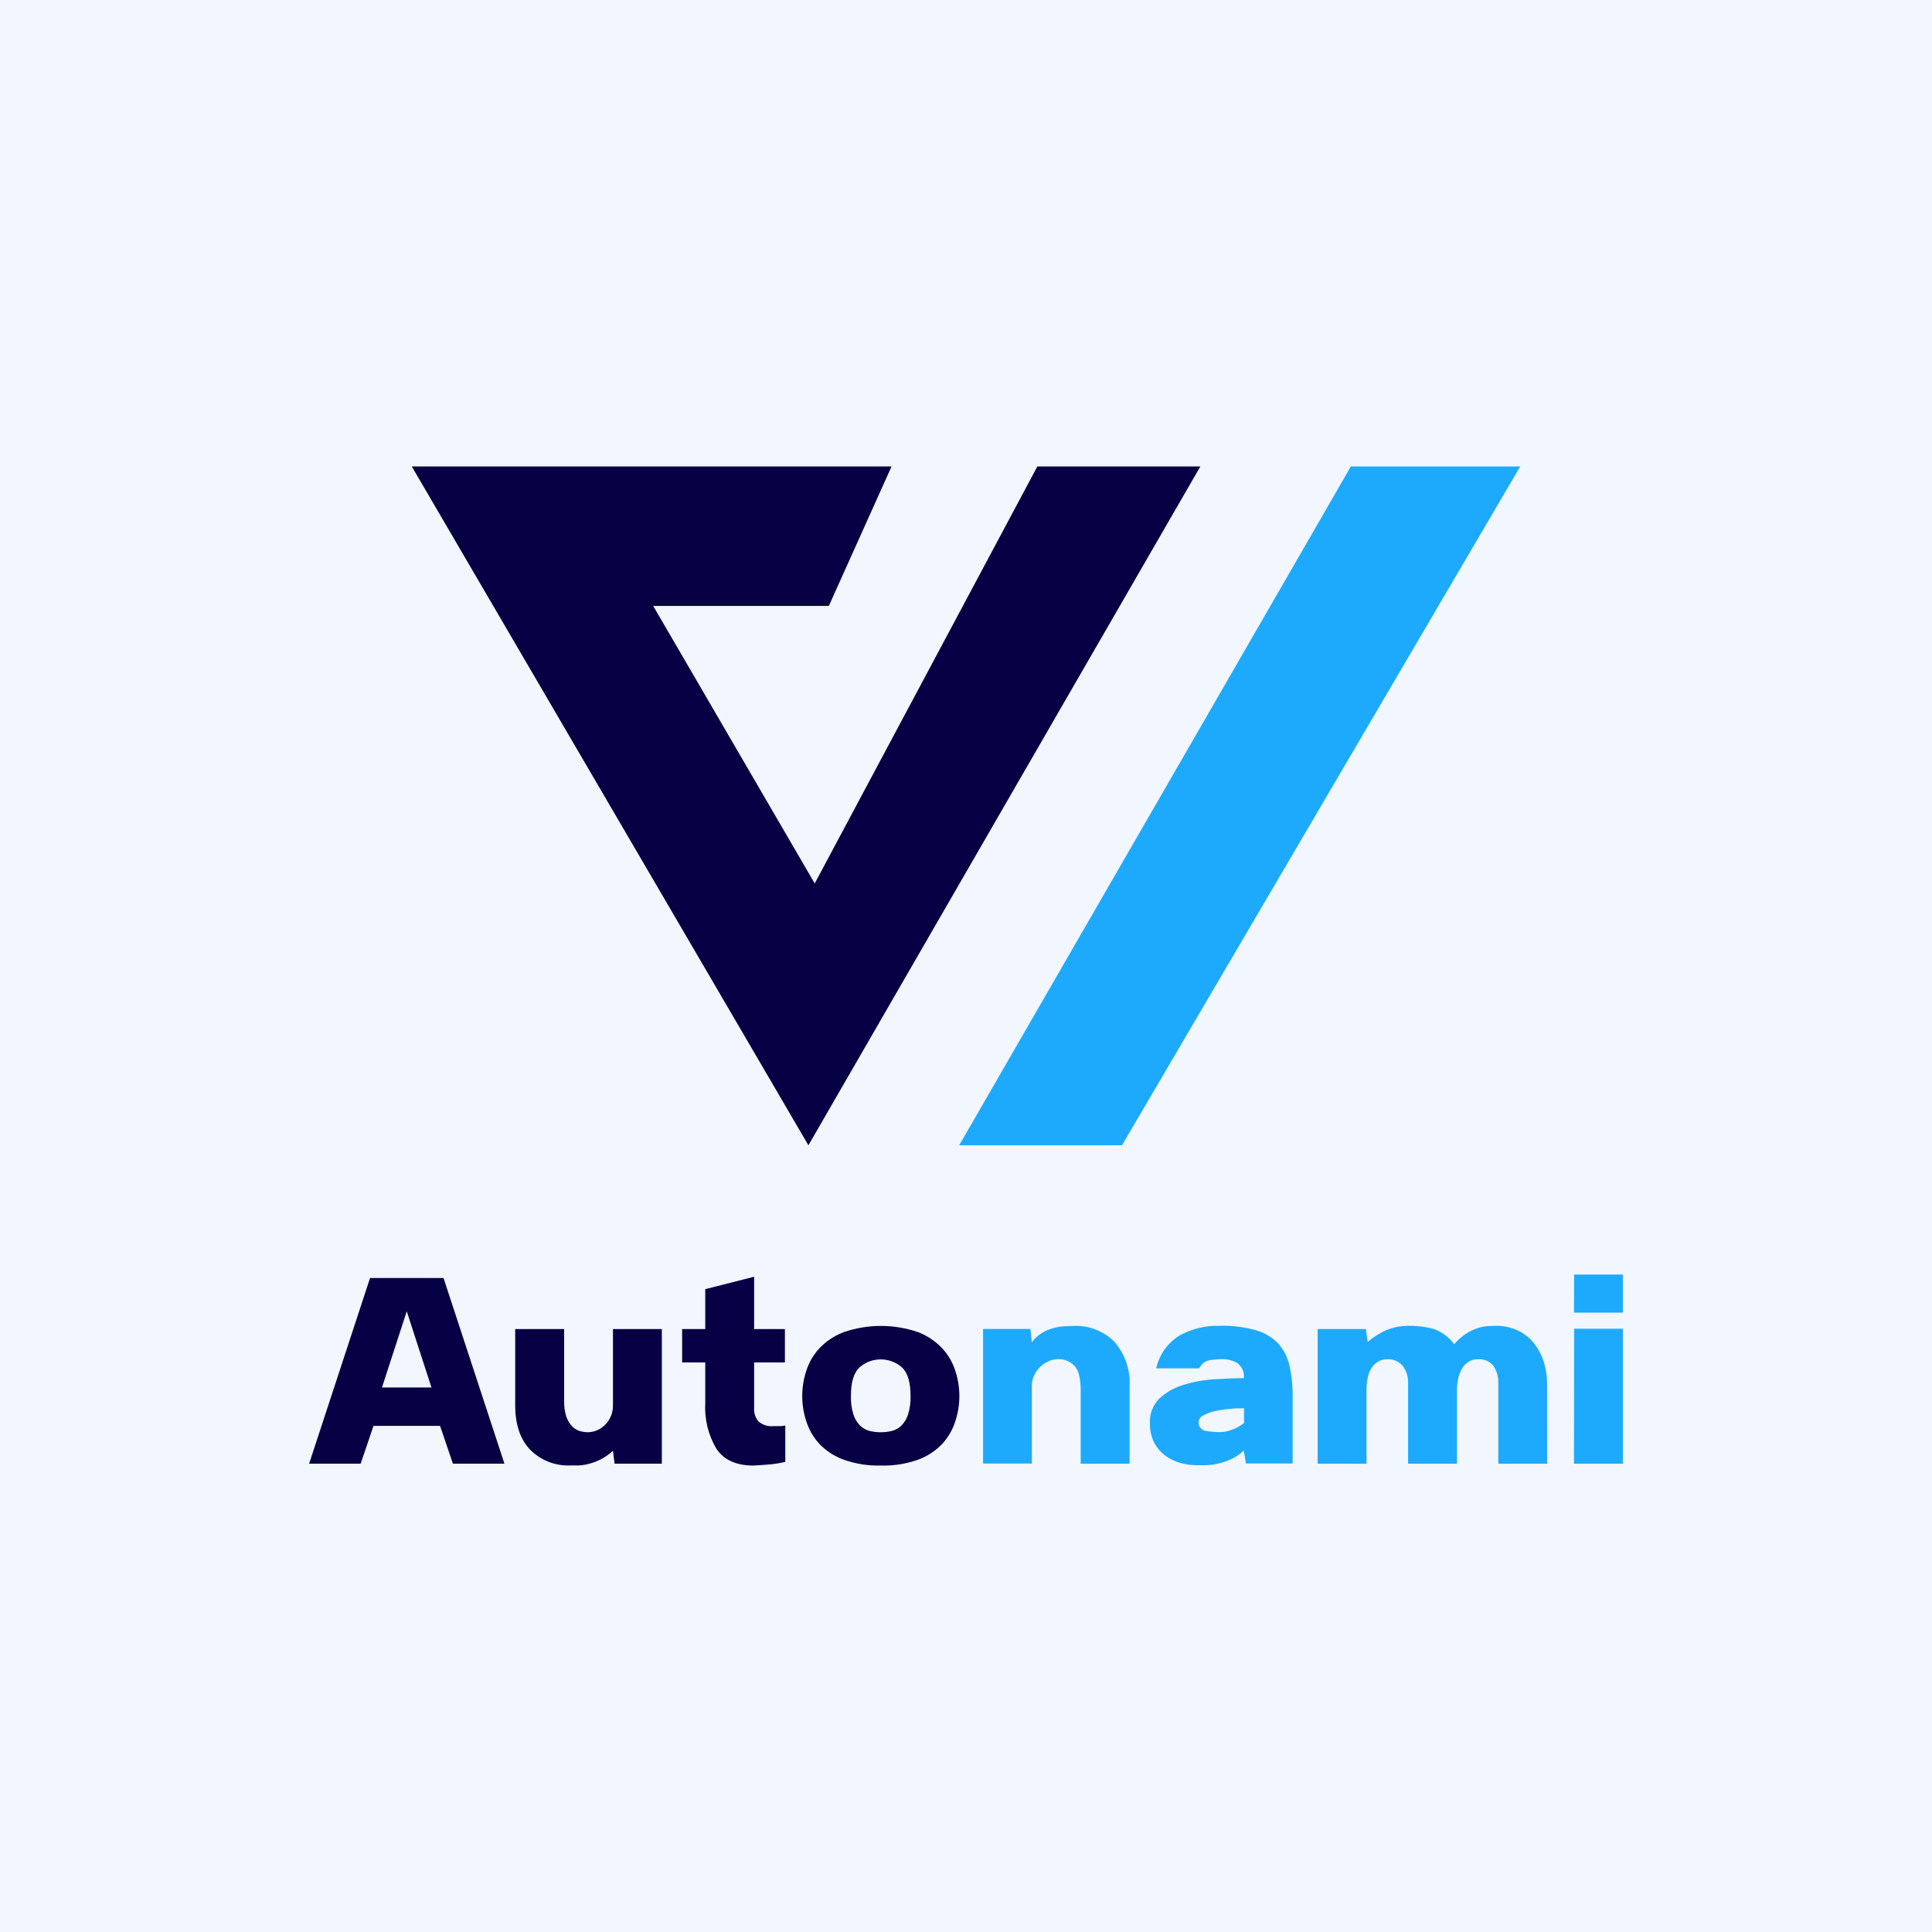
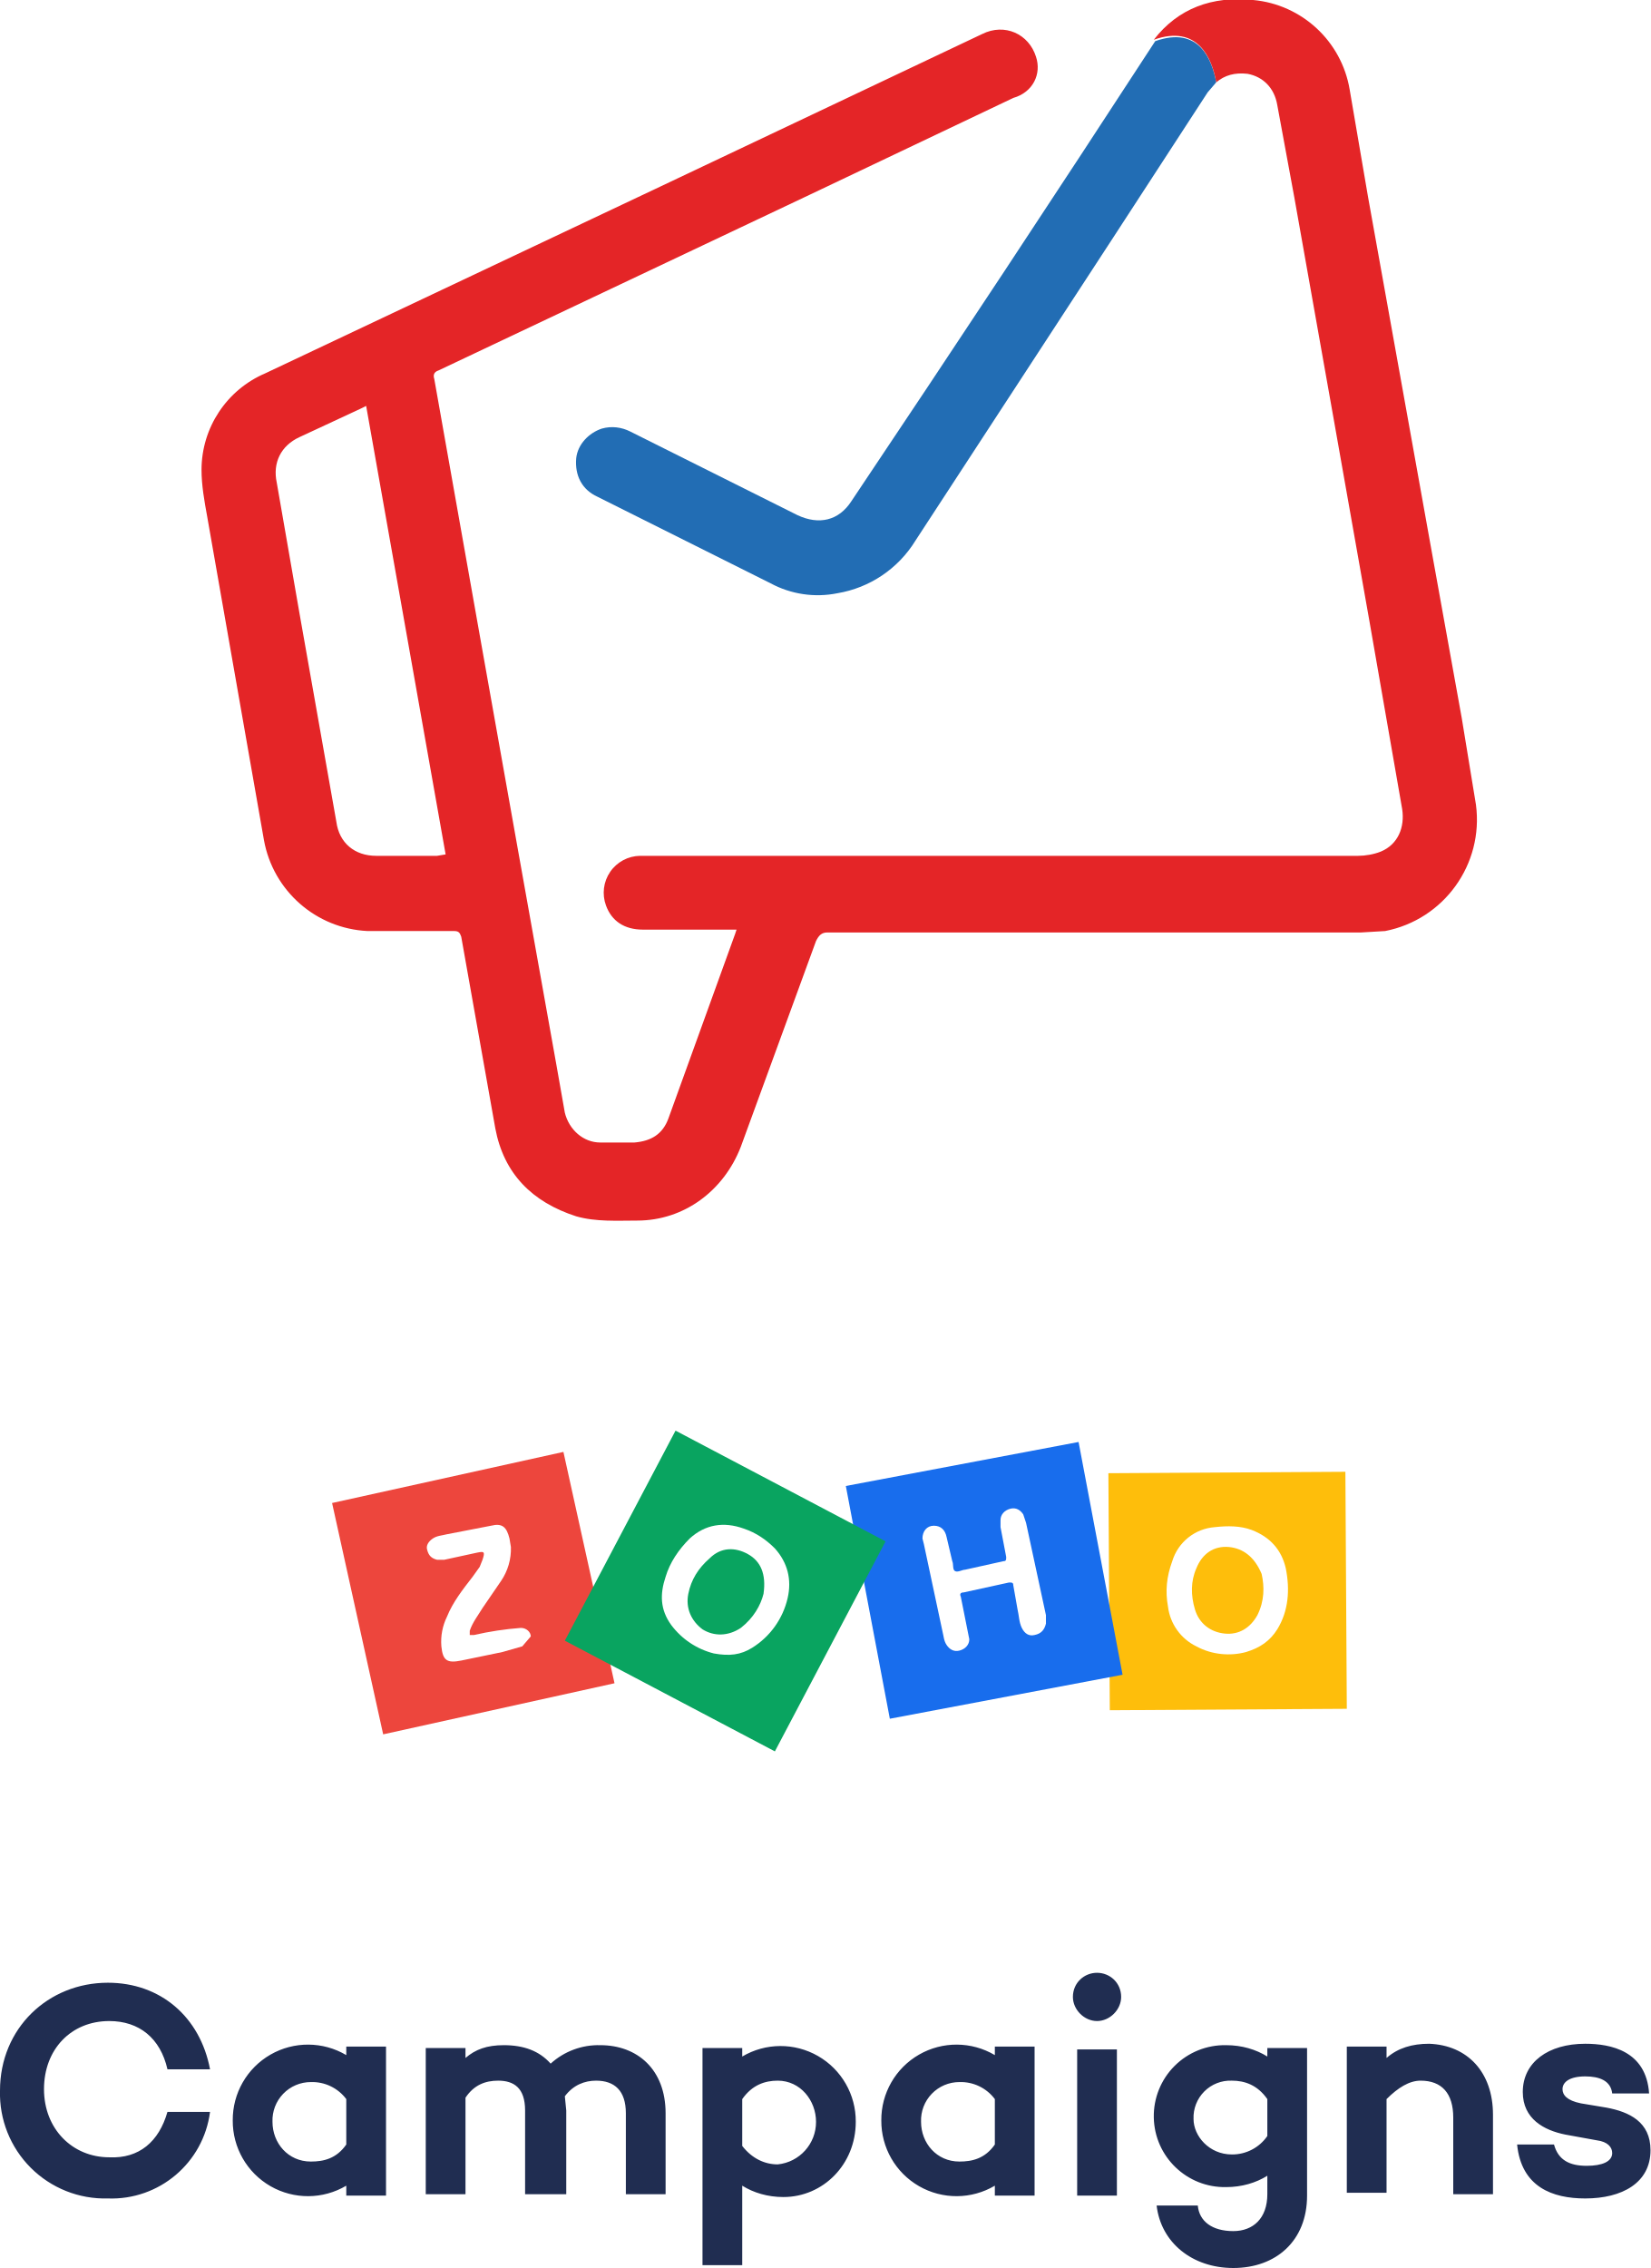
- <svg xmlns="http://www.w3.org/2000/svg" id="Layer_1" data-name="Layer 1" viewBox="0 0 300 300">
-   <defs>
-     <style>.cls-1{fill:#f1f6ff;}.cls-2{fill:#070045;}.cls-3{fill:#1daafc;}</style>
-   </defs>
-   <rect class="cls-1" width="300" height="300" />
-   <polygon class="cls-2" points="63.94 72.43 125.53 177.84 186.39 72.43 161.08 72.43 126.51 137.18 101.43 94.09 128.7 94.09 138.44 72.43 63.94 72.43" />
-   <polygon class="cls-3" points="148.94 177.84 174.22 177.84 236.06 72.43 209.76 72.43 148.94 177.84" />
-   <path class="cls-2" d="M78.33,227.28h-8l-2-5.87H58l-2,5.87H48l9.46-28.83H68.87ZM67,215.45l-3.84-11.83-3.85,11.83Z" />
-   <path class="cls-2" d="M91.34,222.4a3.86,3.86,0,0,0,2.76-1.31,4.16,4.16,0,0,0,1.08-2.88V206.38h7.59v20.9H95.43l-.25-2a9,9,0,0,1-1.92,1.34,8.53,8.53,0,0,1-1.8.68,7.48,7.48,0,0,1-1.57.25l-1.26,0a8.29,8.29,0,0,1-6.31-2.44C80.78,223.5,80,221.2,80,218.21V206.38H87.6v11.14a7.61,7.61,0,0,0,.31,2.37,4.46,4.46,0,0,0,.84,1.5,2.8,2.8,0,0,0,1.19.79A4.61,4.61,0,0,0,91.34,222.4Z" />
-   <path class="cls-2" d="M117,227.57q-4,0-5.74-2.58a12.49,12.49,0,0,1-1.75-7.08v-6.35h-3.59v-5.18h3.59v-6.2l7.59-1.93v8.13h4.78v5.18h-4.78v7.16a2.82,2.82,0,0,0,.69,2,3,3,0,0,0,2.27.73H121a3.71,3.71,0,0,0,.94-.1V227a17,17,0,0,1-2.39.39C118.53,227.47,117.7,227.54,117,227.57Z" />
-   <path class="cls-2" d="M136.77,227.57a15.9,15.9,0,0,1-5.81-.93,9.81,9.81,0,0,1-3.77-2.48,9.35,9.35,0,0,1-2-3.5,12.45,12.45,0,0,1,0-7.76,9.24,9.24,0,0,1,2-3.49,10.25,10.25,0,0,1,3.77-2.54,17.8,17.8,0,0,1,11.65,0,10.29,10.29,0,0,1,3.74,2.54,9.24,9.24,0,0,1,2,3.49,12.45,12.45,0,0,1,0,7.76,9.35,9.35,0,0,1-2,3.5,9.84,9.84,0,0,1-3.74,2.48A15.92,15.92,0,0,1,136.77,227.57Zm0-5.17a7.27,7.27,0,0,0,1.77-.22,3.2,3.2,0,0,0,1.48-.87,4.36,4.36,0,0,0,1-1.73,8.88,8.88,0,0,0,.37-2.82c0-2.12-.44-3.59-1.33-4.43a5,5,0,0,0-6.6,0c-.89.84-1.33,2.31-1.33,4.43a8.88,8.88,0,0,0,.37,2.82,4.36,4.36,0,0,0,1,1.73,3.2,3.2,0,0,0,1.48.87A7.21,7.21,0,0,0,136.77,222.4Z" />
-   <path class="cls-3" d="M160.22,208.43a5.66,5.66,0,0,1,1.63-1.49,7,7,0,0,1,1.77-.73,9.06,9.06,0,0,1,1.7-.27c.55,0,1-.05,1.36-.05a8.42,8.42,0,0,1,6.36,2.46,9.62,9.62,0,0,1,2.36,6.93v12h-7.59V215.94c0-1.93-.33-3.23-1-3.89a3.4,3.4,0,0,0-2.49-1,3.7,3.7,0,0,0-1.47.31,4.54,4.54,0,0,0-1.31.87,4.66,4.66,0,0,0-.94,1.28,3.56,3.56,0,0,0-.37,1.58v12.17h-7.58v-20.9H160Z" />
-   <path class="cls-3" d="M193.14,214a2.54,2.54,0,0,0-1-2.34,4.53,4.53,0,0,0-2.46-.61,10.89,10.89,0,0,0-1.87.17,2.11,2.11,0,0,0-1.58,1.25h-6.7a8.11,8.11,0,0,1,3.57-5.06,12.17,12.17,0,0,1,6.33-1.54,18.89,18.89,0,0,1,5.52.67,7.71,7.71,0,0,1,3.45,2,7.49,7.49,0,0,1,1.8,3.42,20.59,20.59,0,0,1,.52,4.91v10.38h-7.25l-.34-2a7.4,7.4,0,0,1-2,1.34,9.85,9.85,0,0,1-2,.68,10.15,10.15,0,0,1-1.87.25l-1.5,0a9.33,9.33,0,0,1-2.42-.34,7.2,7.2,0,0,1-2.34-1.11,6.06,6.06,0,0,1-1.75-2,6.34,6.34,0,0,1-.69-3.08,5.05,5.05,0,0,1,1.43-3.8,9.45,9.45,0,0,1,3.6-2.09,19.74,19.74,0,0,1,4.73-.91C190,214.09,191.63,214,193.14,214Zm-7,6.78a1.24,1.24,0,0,0,1.06,1.4,13.59,13.59,0,0,0,2.44.2,5.27,5.27,0,0,0,1.53-.33,6.61,6.61,0,0,0,2-1.07v-2.3c-.72,0-1.5,0-2.32.1a16,16,0,0,0-2.26.35,6.52,6.52,0,0,0-1.73.65A1.16,1.16,0,0,0,186.14,220.8Z" />
-   <path class="cls-3" d="M240.24,227.28h-7.58V214.81a4.58,4.58,0,0,0-.74-2.68,2.74,2.74,0,0,0-2.42-1.06,2.56,2.56,0,0,0-1.55.44,3.31,3.31,0,0,0-1,1.11,5.54,5.54,0,0,0-.54,1.5,8.7,8.7,0,0,0-.17,1.68v11.48h-7.59V214.81a4.27,4.27,0,0,0-.81-2.68,2.88,2.88,0,0,0-2.44-1.06,2.56,2.56,0,0,0-1.55.44,3.31,3.31,0,0,0-1,1.11,4.66,4.66,0,0,0-.51,1.5,9.54,9.54,0,0,0-.15,1.68v11.48h-7.59v-20.9h7.49l.29,2a12,12,0,0,1,2.12-1.47,8.86,8.86,0,0,1,1.8-.72,7.47,7.47,0,0,1,1.41-.27c.39,0,.69-.05.88-.05a14.53,14.53,0,0,1,4,.48,6.7,6.7,0,0,1,3.21,2.38,8.65,8.65,0,0,1,1.87-1.65,8.33,8.33,0,0,1,1.77-.85,6.93,6.93,0,0,1,1.56-.31c.47,0,.89-.05,1.25-.05a7.82,7.82,0,0,1,3.3.67,6.92,6.92,0,0,1,2.52,1.89,8.86,8.86,0,0,1,1.6,2.9,11.78,11.78,0,0,1,.56,3.73Z" />
-   <path class="cls-3" d="M244.43,197.91H252v5.91h-7.59Zm0,8.42H252v20.95h-7.59Z" />
+ <svg xmlns="http://www.w3.org/2000/svg" baseProfile="tiny" version="1.2" viewBox="0 0 116.3 159.8">
+   <defs />
+   <path fill="#FEBE0B" d="M78.1 103.8l.1 16.7 16.7-.1-.1-16.7-16.7.1zm11.9 11c-.5.8-1.2 1.3-2.2 1.6-1.1.3-2.4.2-3.5-.4a3.6 3.6 0 01-2-2.8c-.2-1.1-.1-2.1.3-3.2a3.4 3.4 0 013-2.4c.9-.1 1.8-.1 2.6.2 1.3.5 2.1 1.4 2.4 2.7.3 1.5.2 3-.6 4.3z" />
+   <path fill="#FEBE0B" d="M86.6 109c-1.1-.1-1.9.5-2.3 1.5-.4.9-.4 1.9-.1 2.9.3 1 1.1 1.6 2.1 1.7 1 .1 1.8-.4 2.3-1.3.5-1 .5-2 .3-2.9-.5-1.2-1.3-1.8-2.3-1.9z" />
+   <path fill="#186DED" d="M59.6 104.7l3.1 16.4 16.4-3.1-3.1-16.4-16.4 3.1zm14.1 9.7c-.1.4-.3.7-.8.8-.4.1-.7-.1-.9-.5-.2-.4-.2-.9-.3-1.3l-.3-1.7c0-.2-.1-.2-.3-.2l-3.2.7c-.2 0-.3.1-.2.3l.5 2.5.1.5c0 .4-.3.7-.7.8-.4.1-.7-.1-.9-.4-.2-.3-.2-.6-.3-1l-1.3-6.1-.1-.4c0-.5.3-.9.8-.9s.8.3.9.8l.4 1.7c.1.2 0 .6.2.7.2.1.5-.1.7-.1l2.7-.6c.2 0 .2-.1.2-.3l-.4-2.1v-.5c0-.4.3-.7.7-.8.4-.1.7.1.9.4l.2.6 1.4 6.5v.6z" />
+   <path fill="#ED463D" d="M23.4 105.9l3.6 16.3 16.3-3.6-3.6-16.3-16.3 3.6zM36.8 116l-1.4.4-2.9.6c-1 .2-1.3 0-1.4-1a4 4 0 01.4-2.1c.4-1 1.1-1.9 1.8-2.8l.5-.7.2-.5c.2-.6.1-.6-.4-.5l-2.3.5h-.5c-.4-.1-.6-.3-.7-.7-.1-.3.1-.6.4-.8.3-.2.6-.2 1-.3l3.1-.6c.8-.2 1.1.1 1.3.9l.1.6a4 4 0 01-.7 2.4l-1.3 1.9c-.3.5-.7 1-.9 1.6v.3h.3a22.1 22.1 0 013.3-.5c.4 0 .7.3.7.6l-.6.7z" />
+   <path fill="#09A460" d="M52.7 109.5c-.9-.5-1.9-.5-2.7.3-.8.7-1.3 1.5-1.5 2.5-.2 1 .2 1.9 1 2.5.8.5 1.8.5 2.7-.1.9-.7 1.4-1.6 1.6-2.4.2-1.4-.2-2.3-1.1-2.8z" />
+   <path fill="#09A460" d="M47.6 100.8l-7.8 14.8 14.8 7.8 7.8-14.8-14.8-7.8zm5.4 15.3c-.8.5-1.6.6-2.7.4a5.4 5.4 0 01-3-2c-.8-1.1-.8-2.2-.4-3.4.3-1 .9-1.9 1.7-2.7 1.1-1 2.4-1.2 3.8-.7.9.3 1.6.8 2.2 1.4.9 1 1.2 2.2.9 3.5a5.6 5.6 0 01-2.5 3.5z" />
+   <g>
+     <path fill="none" d="M25.3 28.9l-4.3 2c-1.3.6-1.9 1.7-1.6 3.2a295 295 0 011.6 9.2L23.6 58c.3 1.5 1.3 2.3 2.8 2.4H31.3l-5.6-31.6-.4.1z" />
+   </g>
+   <path fill="#226DB4" d="M85.7 5.8l-.6.7-6.7 10.3-13.9 21.3a8 8 0 01-5.5 3.7 7 7 0 01-4.7-.7L42.1 35c-1.1-.5-1.6-1.5-1.5-2.7.1-1 .9-1.8 1.8-2.1.7-.2 1.4-.1 2 .2l11.8 5.9c1.5.7 2.9.4 3.8-1A2888 2888 0 0081.4 2.9c3.1-1.1 4 1.3 4.3 2.9z" />
+   <path fill="#E42527" d="M104 56.7l-1-6.1-2.2-12.2-2.1-11.7-2.3-12.8-1.3-7.6A7.6 7.6 0 0088.3 0c-2.9-.3-5.3.6-7 2.8 3.1-1.1 4.1 1.3 4.4 3 .6-.5 1.3-.7 2.2-.6 1.1.2 1.9 1 2.1 2.2l1.2 6.5 2.7 15.2 2.6 14.7L98.8 57c.2 1.3-.3 2.5-1.5 3-.5.2-1.1.3-1.6.3H45.1a2.6 2.6 0 00-2.4 3.5c.4 1.1 1.3 1.7 2.6 1.7h6.6l-.1.3-4.7 13c-.4 1.1-1.2 1.6-2.4 1.7h-2.4c-1.2 0-2.2-.9-2.5-2.1l-.6-3.4-2.7-15.1-2.6-14.6-3.3-18.6c-.1-.3 0-.5.3-.6l26.2-12.4 14.3-6.8c1.4-.4 2-1.7 1.6-2.9-.5-1.6-2.2-2.4-3.8-1.6l-23 10.9-27.5 13a7.4 7.4 0 00-4.5 6.8c0 1.1.2 2.2.4 3.3l4 22.8a7.8 7.8 0 007.3 6.4H32c.3 0 .4.1.5.4l2.4 13.5c.6 3.2 2.6 5.2 5.7 6.2 1.4.4 2.9.3 4.3.3 3.3 0 6.1-2.1 7.3-5.2l5.3-14.5c.2-.4.4-.6.8-.6h37.6l1.7-.1a8 8 0 006.4-8.9zm-73.2 3.6h-4.3c-1.5 0-2.6-.9-2.8-2.4l-2.6-14.7-1.6-9.2c-.3-1.4.3-2.6 1.6-3.2l4.3-2 .4-.2 5.6 31.6-.6.1z" />
+   <path fill="#202D51" d="M11.8 148.8h3a7 7 0 01-7.2 6.1 7.4 7.4 0 01-7.6-7.6c0-4.4 3.4-7.6 7.6-7.6 3.7 0 6.5 2.4 7.2 6.1h-3c-.5-2.2-2-3.4-4.1-3.4-2.7 0-4.6 2-4.6 4.8s2 4.8 4.6 4.8c2.1.1 3.5-1.1 4.1-3.2zm15.4-4.4v10.3h-2.8v-.7a5.3 5.3 0 01-8-4.6 5.3 5.3 0 018-4.6v-.6h2.8zm-2.8 6.7v-3.2a3 3 0 00-2.5-1.2 2.7 2.7 0 00-2.7 2.8c0 1.5 1.1 2.8 2.7 2.8.9 0 1.8-.2 2.5-1.2zm22.5-2.2v5.7h-2.8v-5.7c0-1.6-.8-2.3-2.1-2.3-.8 0-1.6.3-2.2 1.1l.1 1v5.9H37v-5.9c0-1.6-.8-2.1-1.9-2.1-.9 0-1.7.3-2.3 1.2v6.8H30v-10.3h2.8v.7c.7-.6 1.5-.9 2.7-.9 1.4 0 2.5.4 3.3 1.3a5 5 0 013.5-1.3c2.6 0 4.6 1.7 4.6 4.8zm13.4.6c0 3-2.3 5.3-5.1 5.3-1.1 0-2.1-.3-2.9-.8v5.6h-2.8v-15.3h2.8v.6a5.3 5.3 0 018 4.6zm-2.8 0c0-1.5-1.1-2.9-2.7-2.9-.9 0-1.8.3-2.5 1.3v3.3c.7.9 1.6 1.3 2.5 1.3a3 3 0 002.7-3zm15.4-5.1v10.3h-2.8v-.7a5.3 5.3 0 01-8-4.6 5.3 5.3 0 018-4.6v-.6h2.8zm-2.8 6.7v-3.2a3 3 0 00-2.5-1.2 2.7 2.7 0 00-2.7 2.8c0 1.5 1.1 2.8 2.7 2.8.9 0 1.8-.2 2.5-1.2zm5.5-10.4c0-1 .8-1.7 1.7-1.7.9 0 1.7.7 1.7 1.7 0 .9-.8 1.7-1.7 1.7-.9 0-1.7-.8-1.7-1.7zm3.1 3.7v10.3h-2.8v-10.3h2.8zm13.4 0v10.3c0 3.2-2.2 5.1-5.2 5.1-2.9 0-5.1-1.8-5.4-4.4h2.9c.1 1.1 1 1.8 2.5 1.8 1.4 0 2.4-.9 2.4-2.6v-1.3c-.8.5-1.8.8-2.9.8a5 5 0 01-5.1-4.9 5 5 0 015.1-5.1c1.1 0 2.1.3 2.9.8v-.6h2.8zm-2.8 6.1v-2.6c-.7-1-1.6-1.3-2.5-1.3a2.6 2.6 0 00-2.7 2.7c0 1.2 1.1 2.5 2.7 2.5a3 3 0 002.5-1.3zm15.9-1.5v5.6h-2.8v-5.4c0-1.7-.8-2.6-2.3-2.6-.8 0-1.6.5-2.4 1.3v6.6h-2.8v-10.3h2.8v.8c.8-.7 1.8-1 3-1 2.7.1 4.5 2 4.5 5zm6.6 3.6c1.1 0 1.8-.3 1.8-.9 0-.4-.3-.8-1.1-.9l-2.2-.4c-1.5-.3-3-1.1-3-3 0-2.1 1.8-3.4 4.4-3.4 1.8 0 4.3.5 4.5 3.5h-2.6c-.1-.9-.9-1.2-1.9-1.2-1.1 0-1.6.4-1.6.9 0 .4.3.8 1.3 1l1.8.3c1.6.3 3.1 1 3.1 3 0 2.3-2 3.4-4.6 3.4-2.3 0-4.5-.8-4.8-3.8h2.6c.3 1.1 1.1 1.5 2.3 1.5z" />
</svg>
